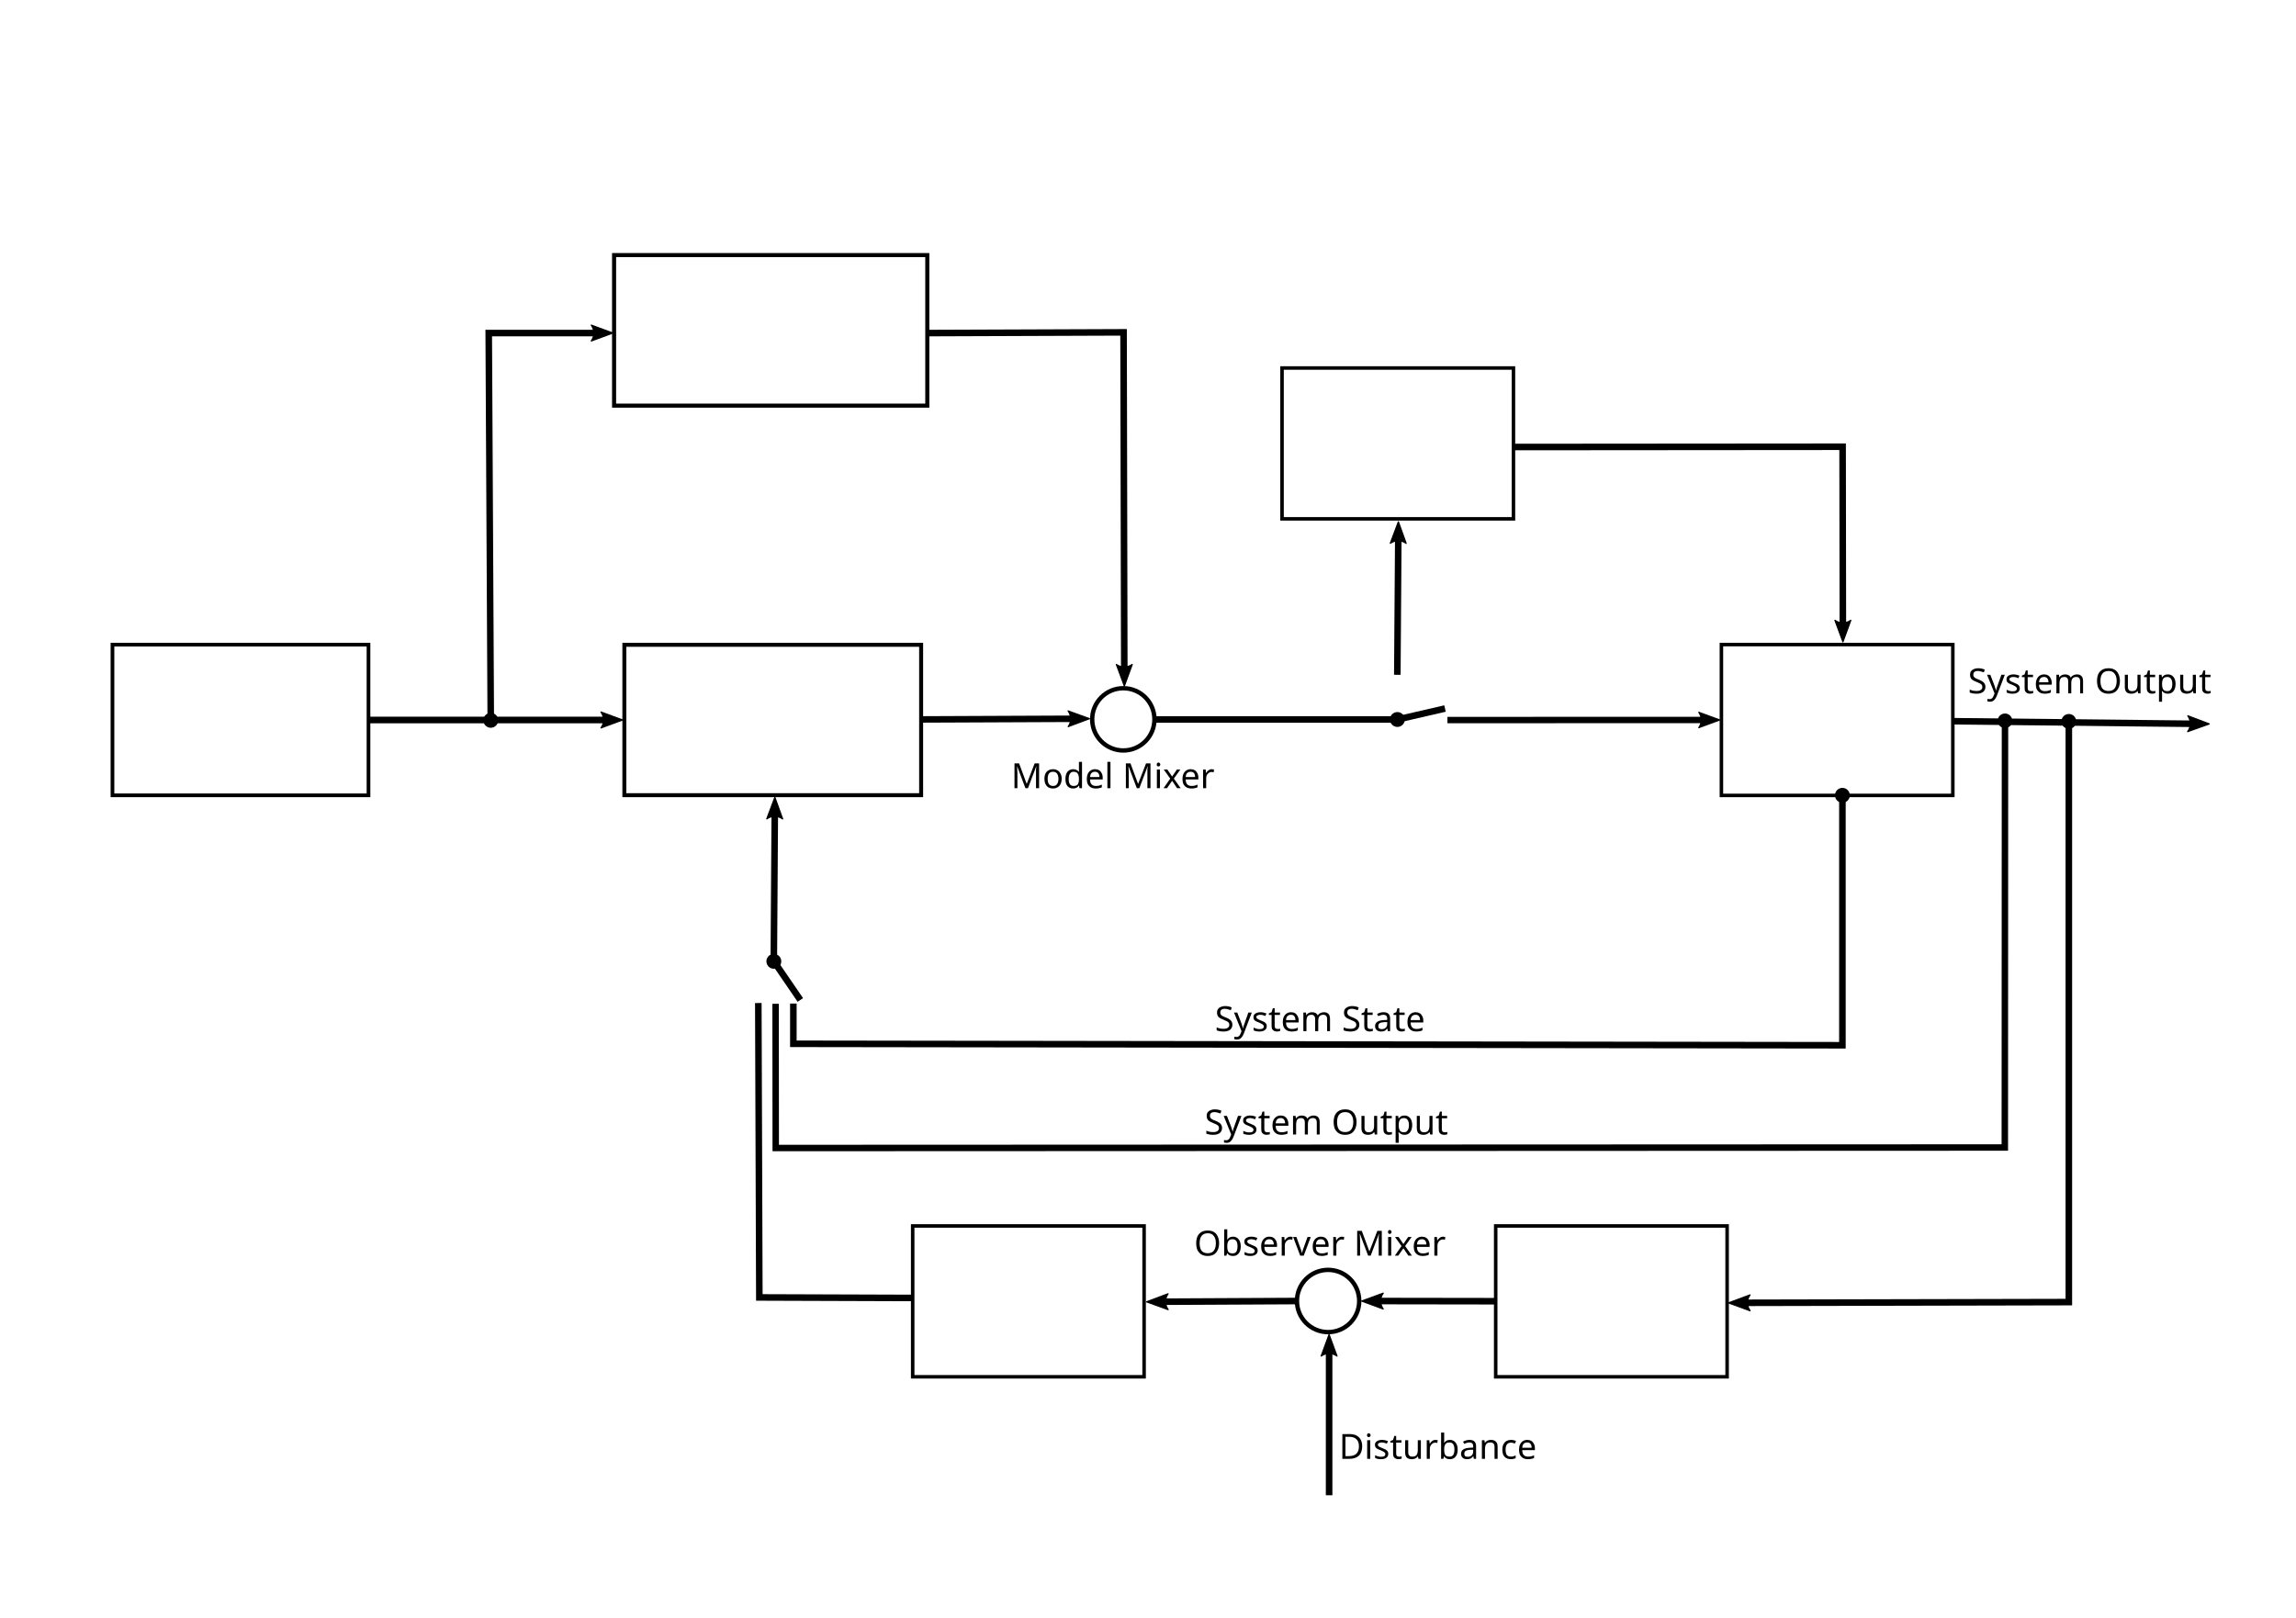
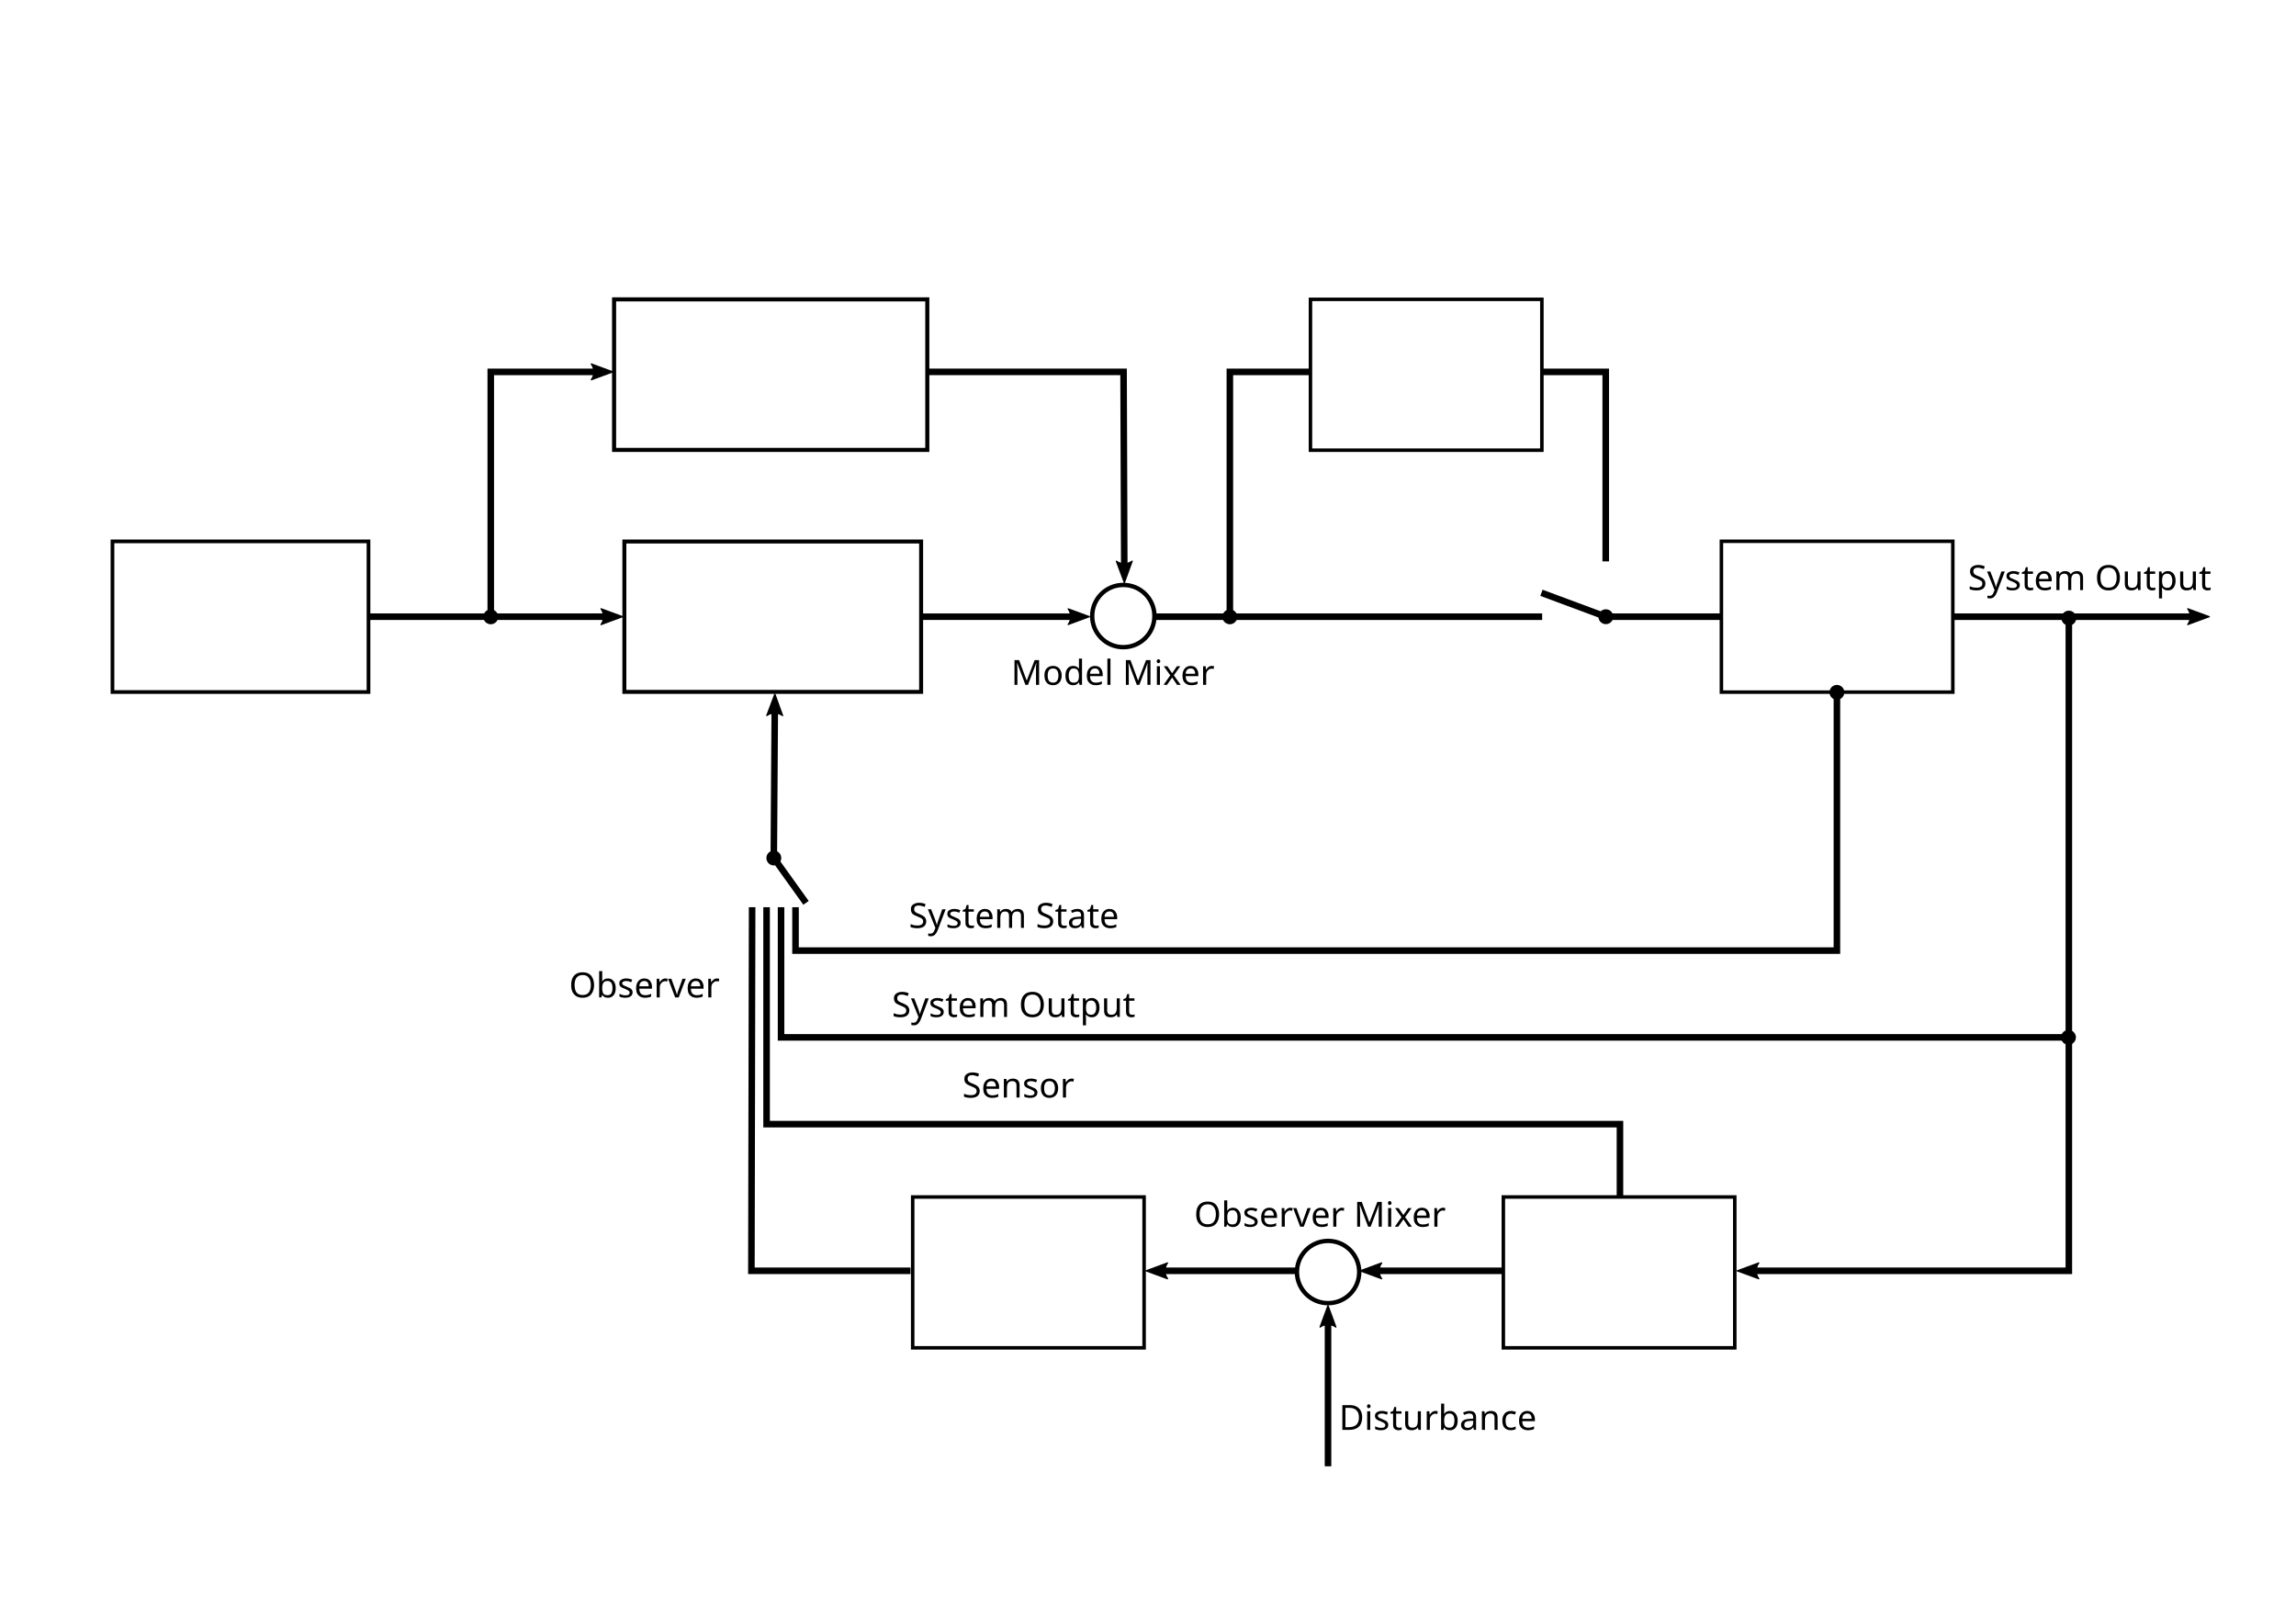
<svg xmlns="http://www.w3.org/2000/svg" width="210mm" height="148mm" viewBox="0 0 210 148" version="1.1" id="svg3707">
  <defs id="defs3701">
+     <marker orient="auto" refY="0.0" refX="0.0" id="marker5265" style="overflow:visible">
+       <path id="path5263" d="M -2.5,-1.0 C -2.5,1.76 -4.74,4.0 -7.5,4.0 C -10.26,4.0 -12.5,1.76 -12.5,-1.0 C -12.5,-3.76 -10.26,-6.0 -7.5,-6.0 C -4.74,-6.0 -2.5,-3.76 -2.5,-1.0 z " style="fill-rule:evenodd;stroke:#000000;stroke-width:1pt;stroke-opacity:1;fill:#000000;fill-opacity:1" transform="scale(0.2) translate(7.4, 1)" />
+     </marker>
+     <marker style="overflow:visible" id="marker4883" refX="0.0" refY="0.0" orient="auto">
+       <path transform="scale(0.2) translate(7.4, 1)" style="fill-rule:evenodd;stroke:#000000;stroke-width:1pt;stroke-opacity:1;fill:#000000;fill-opacity:1" d="M -2.5,-1.0 C -2.5,1.76 -4.74,4.0 -7.5,4.0 C -10.26,4.0 -12.5,1.76 -12.5,-1.0 C -12.5,-3.76 -10.26,-6.0 -7.5,-6.0 C -4.74,-6.0 -2.5,-3.76 -2.5,-1.0 z " id="path4881" />
+     </marker>
    <marker style="overflow:visible;" id="marker2389" refX="0.0" refY="0.0" orient="auto">
      <path transform="scale(0.3) rotate(180) translate(-2.3,0)" d="M 8.719,4.034 L -2.207,0.016 L 8.719,-4.002 C 6.973,-1.63 6.983,1.616 8.719,4.034 z " style="fill-rule:evenodd;stroke-width:0.625;stroke-linejoin:round;stroke:#000000;stroke-opacity:1;fill:#000000;fill-opacity:1" id="path2387" />
-     </marker>
-     <marker orient="auto" refY="0.0" refX="0.0" id="marker2227" style="overflow:visible;">
-       <path id="path2225" style="fill-rule:evenodd;stroke-width:0.625;stroke-linejoin:round;stroke:#000000;stroke-opacity:1;fill:#000000;fill-opacity:1" d="M 8.719,4.034 L -2.207,0.016 L 8.719,-4.002 C 6.973,-1.63 6.983,1.616 8.719,4.034 z " transform="scale(0.3) rotate(180) translate(-2.3,0)" />
    </marker>
    <marker orient="auto" refY="0.0" refX="0.0" id="marker1099" style="overflow:visible">
      <path id="path1097" d="M -2.5,-1.0 C -2.5,1.76 -4.74,4.0 -7.5,4.0 C -10.26,4.0 -12.5,1.76 -12.5,-1.0 C -12.5,-3.76 -10.26,-6.0 -7.5,-6.0 C -4.74,-6.0 -2.5,-3.76 -2.5,-1.0 z " style="fill-rule:evenodd;stroke:#000000;stroke-width:1pt;stroke-opacity:1;fill:#000000;fill-opacity:1" transform="scale(0.2) translate(7.4, 1)" />
    </marker>
    <marker style="overflow:visible;" id="marker5445" refX="0.0" refY="0.0" orient="auto">
      <path transform="scale(0.3) rotate(180) translate(-2.3,0)" d="M 8.719,4.034 L -2.207,0.016 L 8.719,-4.002 C 6.973,-1.63 6.983,1.616 8.719,4.034 z " style="fill-rule:evenodd;stroke-width:0.625;stroke-linejoin:round;stroke:#000000;stroke-opacity:1;fill:#000000;fill-opacity:1" id="path5443" />
    </marker>
    <marker style="overflow:visible" id="marker5297" refX="0.0" refY="0.0" orient="auto">
      <path transform="scale(0.2) translate(7.4, 1)" style="fill-rule:evenodd;stroke:#000000;stroke-width:1pt;stroke-opacity:1;fill:#000000;fill-opacity:1" d="M -2.5,-1.0 C -2.5,1.76 -4.74,4.0 -7.5,4.0 C -10.26,4.0 -12.5,1.76 -12.5,-1.0 C -12.5,-3.76 -10.26,-6.0 -7.5,-6.0 C -4.74,-6.0 -2.5,-3.76 -2.5,-1.0 z " id="path5295" />
    </marker>
    <marker style="overflow:visible" id="marker5015" refX="0.0" refY="0.0" orient="auto">
      <path transform="scale(0.2) translate(7.4, 1)" style="fill-rule:evenodd;stroke:#000000;stroke-width:1pt;stroke-opacity:1;fill:#000000;fill-opacity:1" d="M -2.5,-1.0 C -2.5,1.76 -4.74,4.0 -7.5,4.0 C -10.26,4.0 -12.5,1.76 -12.5,-1.0 C -12.5,-3.76 -10.26,-6.0 -7.5,-6.0 C -4.74,-6.0 -2.5,-3.76 -2.5,-1.0 z " id="path5013" />
    </marker>
    <marker orient="auto" refY="0.0" refX="0.0" id="marker4823" style="overflow:visible">
      <path id="path4821" d="M -2.5,-1.0 C -2.5,1.76 -4.74,4.0 -7.5,4.0 C -10.26,4.0 -12.5,1.76 -12.5,-1.0 C -12.5,-3.76 -10.26,-6.0 -7.5,-6.0 C -4.74,-6.0 -2.5,-3.76 -2.5,-1.0 z " style="fill-rule:evenodd;stroke:#000000;stroke-width:1pt;stroke-opacity:1;fill:#000000;fill-opacity:1" transform="scale(0.2) translate(7.4, 1)" />
    </marker>
    <marker style="overflow:visible;" id="marker4553" refX="0.0" refY="0.0" orient="auto">
      <path transform="scale(0.3) rotate(180) translate(-2.3,0)" d="M 8.719,4.034 L -2.207,0.016 L 8.719,-4.002 C 6.973,-1.63 6.983,1.616 8.719,4.034 z " style="fill-rule:evenodd;stroke-width:0.625;stroke-linejoin:round;stroke:#000000;stroke-opacity:1;fill:#000000;fill-opacity:1" id="path4551" />
    </marker>
    <marker style="overflow:visible;" id="marker4241" refX="0.0" refY="0.0" orient="auto">
      <path transform="scale(0.3) rotate(180) translate(-2.3,0)" d="M 8.719,4.034 L -2.207,0.016 L 8.719,-4.002 C 6.973,-1.63 6.983,1.616 8.719,4.034 z " style="fill-rule:evenodd;stroke-width:0.625;stroke-linejoin:round;stroke:#000000;stroke-opacity:1;fill:#000000;fill-opacity:1" id="path4239" />
    </marker>
    <marker style="overflow:visible;" id="marker4009" refX="0.0" refY="0.0" orient="auto">
      <path transform="scale(0.3) rotate(180) translate(-2.3,0)" d="M 8.719,4.034 L -2.207,0.016 L 8.719,-4.002 C 6.973,-1.63 6.983,1.616 8.719,4.034 z " style="fill-rule:evenodd;stroke-width:0.625;stroke-linejoin:round;stroke:#000000;stroke-opacity:1;fill:#000000;fill-opacity:1" id="path4007" />
    </marker>
    <marker style="overflow:visible" id="marker3250" refX="0.0" refY="0.0" orient="auto">
      <path transform="scale(0.2) translate(7.4, 1)" style="fill-rule:evenodd;stroke:#000000;stroke-width:1pt;stroke-opacity:1;fill:#000000;fill-opacity:1" d="M -2.5,-1.0 C -2.5,1.76 -4.74,4.0 -7.5,4.0 C -10.26,4.0 -12.5,1.76 -12.5,-1.0 C -12.5,-3.76 -10.26,-6.0 -7.5,-6.0 C -4.74,-6.0 -2.5,-3.76 -2.5,-1.0 z " id="path3248" />
    </marker>
    <marker orient="auto" refY="0.0" refX="0.0" id="marker2814" style="overflow:visible;">
      <path id="path2812" style="fill-rule:evenodd;stroke-width:0.625;stroke-linejoin:round;stroke:#000000;stroke-opacity:1;fill:#000000;fill-opacity:1" d="M 8.719,4.034 L -2.207,0.016 L 8.719,-4.002 C 6.973,-1.63 6.983,1.616 8.719,4.034 z " transform="scale(0.3) rotate(180) translate(-2.3,0)" />
    </marker>
    <marker orient="auto" refY="0.0" refX="0.0" id="marker2604" style="overflow:visible;">
      <path id="path2602" style="fill-rule:evenodd;stroke-width:0.625;stroke-linejoin:round;stroke:#000000;stroke-opacity:1;fill:#000000;fill-opacity:1" d="M 8.719,4.034 L -2.207,0.016 L 8.719,-4.002 C 6.973,-1.63 6.983,1.616 8.719,4.034 z " transform="scale(0.3) rotate(180) translate(-2.3,0)" />
    </marker>
    <marker orient="auto" refY="0.0" refX="0.0" id="marker2314" style="overflow:visible;">
      <path id="path2312" style="fill-rule:evenodd;stroke-width:0.625;stroke-linejoin:round;stroke:#000000;stroke-opacity:1;fill:#000000;fill-opacity:1" d="M 8.719,4.034 L -2.207,0.016 L 8.719,-4.002 C 6.973,-1.63 6.983,1.616 8.719,4.034 z " transform="scale(0.3) rotate(180) translate(-2.3,0)" />
    </marker>
    <marker orient="auto" refY="0.0" refX="0.0" id="marker2232" style="overflow:visible;">
      <path id="path2230" style="fill-rule:evenodd;stroke-width:0.625;stroke-linejoin:round;stroke:#000000;stroke-opacity:1;fill:#000000;fill-opacity:1" d="M 8.719,4.034 L -2.207,0.016 L 8.719,-4.002 C 6.973,-1.63 6.983,1.616 8.719,4.034 z " transform="scale(0.3) rotate(180) translate(-2.3,0)" />
    </marker>
    <marker orient="auto" refY="0.0" refX="0.0" id="DotS" style="overflow:visible">
      <path id="path985" d="M -2.5,-1.0 C -2.5,1.76 -4.74,4.0 -7.5,4.0 C -10.26,4.0 -12.5,1.76 -12.5,-1.0 C -12.5,-3.76 -10.26,-6.0 -7.5,-6.0 C -4.74,-6.0 -2.5,-3.76 -2.5,-1.0 z " style="fill-rule:evenodd;stroke:#000000;stroke-width:1pt;stroke-opacity:1;fill:#000000;fill-opacity:1" transform="scale(0.2) translate(7.4, 1)" />
    </marker>
    <marker orient="auto" refY="0.0" refX="0.0" id="DotM" style="overflow:visible">
      <path id="path982" d="M -2.5,-1.0 C -2.5,1.76 -4.74,4.0 -7.5,4.0 C -10.26,4.0 -12.5,1.76 -12.5,-1.0 C -12.5,-3.76 -10.26,-6.0 -7.5,-6.0 C -4.74,-6.0 -2.5,-3.76 -2.5,-1.0 z " style="fill-rule:evenodd;stroke:#000000;stroke-width:1pt;stroke-opacity:1;fill:#000000;fill-opacity:1" transform="scale(0.4) translate(7.4, 1)" />
    </marker>
    <marker style="overflow:visible;" id="marker1504" refX="0.0" refY="0.0" orient="auto">
      <path transform="scale(0.3) rotate(180) translate(-2.3,0)" d="M 8.719,4.034 L -2.207,0.016 L 8.719,-4.002 C 6.973,-1.63 6.983,1.616 8.719,4.034 z " style="fill-rule:evenodd;stroke-width:0.625;stroke-linejoin:round;stroke:#000000;stroke-opacity:1;fill:#000000;fill-opacity:1" id="path1502" />
    </marker>
-     <marker orient="auto" refY="0.0" refX="0.0" id="marker5710" style="overflow:visible;">
-       <path id="path5708" style="fill-rule:evenodd;stroke-width:0.625;stroke-linejoin:round;stroke:#000000;stroke-opacity:1;fill:#000000;fill-opacity:1" d="M 8.719,4.034 L -2.207,0.016 L 8.719,-4.002 C 6.973,-1.63 6.983,1.616 8.719,4.034 z " transform="scale(0.3) rotate(180) translate(-2.3,0)" />
-     </marker>
    <marker orient="auto" refY="0.0" refX="0.0" id="marker5644" style="overflow:visible;">
      <path id="path5642" style="fill-rule:evenodd;stroke-width:0.625;stroke-linejoin:round;stroke:#000000;stroke-opacity:1;fill:#000000;fill-opacity:1" d="M 8.719,4.034 L -2.207,0.016 L 8.719,-4.002 C 6.973,-1.63 6.983,1.616 8.719,4.034 z " transform="scale(0.3) rotate(180) translate(-2.3,0)" />
    </marker>
    <marker orient="auto" refY="0.0" refX="0.0" id="Arrow2Send" style="overflow:visible;">
      <path id="path4867" style="fill-rule:evenodd;stroke-width:0.625;stroke-linejoin:round;stroke:#000000;stroke-opacity:1;fill:#000000;fill-opacity:1" d="M 8.719,4.034 L -2.207,0.016 L 8.719,-4.002 C 6.973,-1.63 6.983,1.616 8.719,4.034 z " transform="scale(0.3) rotate(180) translate(-2.3,0)" />
    </marker>
    <marker orient="auto" refY="0.0" refX="0.0" id="Arrow1Send" style="overflow:visible;">
      <path id="path4849" d="M 0.0,0.0 L 5.0,-5.0 L -12.5,0.0 L 5.0,5.0 L 0.0,0.0 z " style="fill-rule:evenodd;stroke:#000000;stroke-width:1pt;stroke-opacity:1;fill:#000000;fill-opacity:1" transform="scale(0.2) rotate(180) translate(6,0)" />
    </marker>
    <marker orient="auto" refY="0.0" refX="0.0" id="Arrow2Mend" style="overflow:visible;">
      <path id="path4861" style="fill-rule:evenodd;stroke-width:0.625;stroke-linejoin:round;stroke:#000000;stroke-opacity:1;fill:#000000;fill-opacity:1" d="M 8.719,4.034 L -2.207,0.016 L 8.719,-4.002 C 6.973,-1.63 6.983,1.616 8.719,4.034 z " transform="scale(0.6) rotate(180) translate(0,0)" />
    </marker>
    <marker orient="auto" refY="0.0" refX="0.0" id="Arrow2Lend" style="overflow:visible;">
      <path id="path4855" style="fill-rule:evenodd;stroke-width:0.625;stroke-linejoin:round;stroke:#000000;stroke-opacity:1;fill:#000000;fill-opacity:1" d="M 8.719,4.034 L -2.207,0.016 L 8.719,-4.002 C 6.973,-1.63 6.983,1.616 8.719,4.034 z " transform="scale(1.1) rotate(180) translate(1,0)" />
    </marker>
  </defs>
  <g id="layer1" transform="translate(0,-149)">
    <flowRoot transform="matrix(0.2645833,0,0,0.2645833,0,149)" style="font-style:normal;font-weight:normal;font-size:40px;line-height:1.25;font-family:sans-serif;letter-spacing:0px;word-spacing:0px;fill:#000000;fill-opacity:1;stroke:none" id="flowRoot4543" xml:space="preserve">
      <flowRegion id="flowRegion4545">
        <rect y="99.37" x="231.429" height="47.857" width="8.571" id="rect4547" />
      </flowRegion>
      <flowPara id="flowPara4549">Fee</flowPara>
    </flowRoot>
    <flowRoot transform="matrix(0.2645833,0,0,0.2645833,0,149)" style="font-style:normal;font-weight:normal;font-size:16px;line-height:1.25;font-family:sans-serif;letter-spacing:0px;word-spacing:0px;fill:#000000;fill-opacity:1;stroke:#000000;stroke-opacity:1" id="flowRoot4591" xml:space="preserve">
      <flowRegion style="stroke:#000000;stroke-opacity:1" id="flowRegion4593">
        <rect style="stroke:#000000;stroke-opacity:1" y="84.37" x="38.571" height="65.714" width="110.714" id="rect4595" />
      </flowRegion>
      <flowPara id="flowPara4597" />
    </flowRoot>
-     <g id="g4741" transform="translate(-4.678846,-6.21205)">
+     <g id="g4741" transform="translate(-4.678846,-15.66145)">
      <rect style="fill:none;stroke:#000000;stroke-width:0.337;stroke-miterlimit:4;stroke-dasharray:none;stroke-opacity:1" y="214.183" x="14.966" height="13.782" width="23.417" id="rect3709" />
      <flowRoot xml:space="preserve" id="flowRoot4617" style="font-style:normal;font-weight:normal;font-size:16px;line-height:1.25;font-family:sans-serif;text-align:center;letter-spacing:0px;word-spacing:0px;text-anchor:middle;fill:#000000;fill-opacity:1;stroke:none" transform="matrix(0.2645833,0,0,0.2645833,5.480655,154.4585)">
        <flowRegion id="flowRegion4619" style="text-align:center;text-anchor:middle">
          <rect id="rect4621" width="88.505" height="52.09" x="35.851" y="242.076" style="text-align:center;text-anchor:middle" />
        </flowRegion>
        <flowPara id="flowPara4625">Trajectory</flowPara>
      </flowRoot>
    </g>
-     <g id="g4748" transform="translate(-4.678846,-6.21205)">
+     <g id="g4748" transform="translate(-4.678846,-15.66145)">
      <rect id="rect4520" width="27.144" height="13.756" x="61.785" y="214.196" style="fill:none;stroke:#000000;stroke-width:0.363;stroke-miterlimit:4;stroke-dasharray:none;stroke-opacity:1" />
      <flowRoot xml:space="preserve" id="flowRoot4636" style="font-style:normal;font-weight:normal;font-size:16px;line-height:1.25;font-family:sans-serif;text-align:center;letter-spacing:0px;word-spacing:0px;text-anchor:middle;fill:#000000;fill-opacity:1;stroke:none" transform="matrix(0.2645833,0,0,0.2645833,5.480655,154.9761)">
        <flowRegion id="flowRegion4638" style="text-align:center;text-anchor:middle">
          <rect id="rect4640" width="102.59" height="52.065" x="212.803" y="242.088" style="text-align:center;text-anchor:middle" />
        </flowRegion>
        <flowPara id="flowPara4642">Controller</flowPara>
      </flowRoot>
    </g>
-     <g id="g4824" transform="translate(0.8018086,-5.078121)">
+     <g id="g4824" transform="translate(0.8018086,-1.027711)">
      <rect id="rect4524" width="28.647" height="13.77" x="55.365" y="177.413" style="fill:none;stroke:#000000;stroke-width:0.373;stroke-miterlimit:4;stroke-dasharray:none;stroke-opacity:1" />
      <flowRoot xml:space="preserve" id="flowRoot4651" style="font-style:normal;font-weight:normal;font-size:16px;line-height:1.25;font-family:sans-serif;text-align:center;letter-spacing:0px;word-spacing:0px;text-anchor:middle;fill:#000000;fill-opacity:1;stroke:none" transform="matrix(0.2645833,0,0,0.2645833,0,153.7818)">
        <flowRegion id="flowRegion4653" style="text-align:center;text-anchor:middle">
          <rect id="rect4655" width="108.272" height="52.045" x="209.254" y="107.386" style="text-align:center;text-anchor:middle" />
        </flowRegion>
        <flowPara id="flowPara4657">Feedforward</flowPara>
      </flowRoot>
    </g>
-     <g id="g4755" transform="translate(-8.978373,-31.51193)">
+     <g id="g4755" transform="translate(-6.378373,-37.79233)">
      <rect style="fill:none;stroke:#000000;stroke-width:0.321;stroke-miterlimit:4;stroke-dasharray:none;stroke-opacity:1" y="214.175" x="126.238" height="13.799" width="21.166" id="rect4522" />
      <flowRoot xml:space="preserve" id="flowRoot4674" style="font-style:normal;font-weight:normal;font-size:16px;line-height:1.25;font-family:sans-serif;text-align:center;letter-spacing:0px;word-spacing:0px;text-anchor:middle;fill:#000000;fill-opacity:1;stroke:none" transform="matrix(0.2645833,0,0,0.2645833,5.480655,154.9874)">
        <flowRegion id="flowRegion4676" style="text-align:center;text-anchor:middle">
          <rect id="rect4678" width="79.996" height="52.152" x="456.405" y="242.045" style="text-align:center;text-anchor:middle" />
        </flowRegion>
        <flowPara id="flowPara4680">Limiter</flowPara>
      </flowRoot>
    </g>
-     <g id="g4762" transform="translate(-4.678846,-6.21205)">
+     <g id="g4762" transform="translate(-4.678846,-15.66145)">
      <rect id="rect4526" width="21.166" height="13.799" x="162.125" y="214.175" style="fill:none;stroke:#000000;stroke-width:0.321;stroke-miterlimit:4;stroke-dasharray:none;stroke-opacity:1" />
      <flowRoot xml:space="preserve" id="flowRoot4682" style="font-style:normal;font-weight:normal;font-size:16px;line-height:1.25;font-family:sans-serif;text-align:center;letter-spacing:0px;word-spacing:0px;text-anchor:middle;fill:#000000;fill-opacity:1;stroke:none" transform="matrix(0.2645833,0,0,0.2645833,5.480655,154.9874)">
        <flowRegion id="flowRegion4684" style="text-align:center;text-anchor:middle">
          <rect id="rect4686" width="79.996" height="52.152" x="592.041" y="242.045" style="text-align:center;text-anchor:middle" />
        </flowRegion>
        <flowPara id="flowPara4688">Model</flowPara>
      </flowRoot>
    </g>
-     <g id="g4718" transform="translate(7.038416,0.969498)">
+     <g id="g4718" transform="translate(7.038416,-1.679667)">
      <rect id="rect4530" width="21.166" height="13.799" x="76.439" y="260.175" style="fill:none;stroke:#000000;stroke-width:0.321;stroke-miterlimit:4;stroke-dasharray:none;stroke-opacity:1" />
      <flowRoot xml:space="preserve" id="flowRoot4690" style="font-style:normal;font-weight:normal;font-size:16px;line-height:1.25;font-family:sans-serif;text-align:center;letter-spacing:0px;word-spacing:0px;text-anchor:middle;fill:#000000;fill-opacity:1;stroke:none" transform="matrix(0.2645833,0,0,0.2645833,5.480655,154.2877)">
        <flowRegion id="flowRegion4692" style="text-align:center;text-anchor:middle">
          <rect id="rect4694" width="79.997" height="52.152" x="268.189" y="415.903" style="text-align:center;text-anchor:middle" />
        </flowRegion>
        <flowPara id="flowPara4696">Observer</flowPara>
      </flowRoot>
    </g>
-     <g id="g4711" transform="translate(7.038416,0.969498)">
+     <g id="g4711" transform="translate(7.738824,-1.679667)">
      <rect style="fill:none;stroke:#000000;stroke-width:0.321;stroke-miterlimit:4;stroke-dasharray:none;stroke-opacity:1" y="260.175" x="129.763" height="13.799" width="21.166" id="rect4528" />
      <flowRoot xml:space="preserve" id="flowRoot4698" style="font-style:normal;font-weight:normal;font-size:16px;line-height:1.25;font-family:sans-serif;text-align:center;letter-spacing:0px;word-spacing:0px;text-anchor:middle;fill:#000000;fill-opacity:1;stroke:none" transform="matrix(0.2645833,0,0,0.2645833,5.480655,154.2877)">
        <flowRegion id="flowRegion4700" style="text-align:center;text-anchor:middle">
          <rect id="rect4702" width="79.996" height="52.152" x="469.727" y="415.903" style="text-align:center;text-anchor:middle" />
        </flowRegion>
        <flowPara id="flowPara4704">Sensor</flowPara>
      </flowRoot>
    </g>
-     <path style="fill:none;fill-rule:evenodd;stroke:#000000;stroke-width:0.601;stroke-linecap:butt;stroke-linejoin:miter;stroke-miterlimit:0;stroke-dasharray:none;stroke-opacity:1;marker-end:url(#Arrow2Send)" d="m 33.732,214.862 22.396,9e-5" id="path5364" />
-     <path style="fill:none;fill-rule:evenodd;stroke:#000000;stroke-width:0.6;stroke-linecap:butt;stroke-linejoin:miter;stroke-miterlimit:4;stroke-dasharray:none;stroke-opacity:1;marker-end:url(#marker5644)" d="m 178.612,214.975 22.642,0.241" id="path5640" />
-     <path style="fill:none;fill-rule:evenodd;stroke:#000000;stroke-width:0.583;stroke-linecap:butt;stroke-linejoin:miter;stroke-miterlimit:4;stroke-dasharray:none;stroke-opacity:1;marker-end:url(#marker5710)" d="m 132.387,214.866 24.115,-0.004" id="path5706" />
-     <path style="fill:none;stroke:#000000;stroke-width:0.6;stroke-linecap:butt;stroke-linejoin:miter;stroke-miterlimit:4;stroke-dasharray:none;stroke-opacity:1;marker-start:url(#DotS);marker-end:url(#marker1504)" d="M 44.887,214.881 44.701,179.468 h 10.537" id="path1494" />
-     <circle style="fill:none;fill-opacity:1;stroke:#000000;stroke-width:0.4;stroke-linecap:round;stroke-linejoin:bevel;stroke-miterlimit:4;stroke-dasharray:none;stroke-opacity:1;paint-order:stroke markers fill" id="path2214" cx="102.742" cy="214.803" r="2.847" />
-     <path style="display:inline;fill:none;fill-rule:evenodd;stroke:#000000;stroke-width:0.594;stroke-linecap:butt;stroke-linejoin:miter;stroke-miterlimit:4;stroke-dasharray:none;stroke-opacity:1;marker-end:url(#marker2314)" d="m 84.271,214.81 14.572,-0.062" id="path2220" />
-     <path style="fill:none;stroke:#000000;stroke-width:0.6;stroke-linecap:butt;stroke-linejoin:miter;stroke-miterlimit:4;stroke-dasharray:none;stroke-opacity:1;marker-end:url(#marker2604)" d="m 84.791,179.468 17.974,-0.067 0.067,31.538" id="path2592" />
-     <path style="fill:none;stroke:#000000;stroke-width:0.6;stroke-linecap:butt;stroke-linejoin:miter;stroke-miterlimit:4;stroke-dasharray:none;stroke-opacity:1;marker-mid:url(#marker3250);marker-end:url(#marker2814)" d="m 73.202,240.472 -2.427,-3.545 0.094,-14.174" id="path2804" />
-     <path style="fill:none;stroke:#000000;stroke-width:0.6;stroke-linecap:butt;stroke-linejoin:miter;stroke-miterlimit:4;stroke-dasharray:none;stroke-opacity:1" d="m 83.39,267.731 -13.938,-0.047 -0.094,-26.931" id="path3972" />
-     <circle style="fill:none;fill-opacity:1;stroke:#000000;stroke-width:0.4;stroke-linecap:round;stroke-linejoin:bevel;stroke-miterlimit:4;stroke-dasharray:none;stroke-opacity:1;paint-order:stroke markers fill" id="path2214-8" cx="121.471" cy="268.009" r="2.847" />
-     <path style="fill:none;fill-rule:evenodd;stroke:#000000;stroke-width:0.6;stroke-linecap:butt;stroke-linejoin:miter;stroke-miterlimit:4;stroke-dasharray:none;stroke-opacity:1;marker-end:url(#marker4241)" d="m 136.801,268.03 -11.444,-0.017" id="path3997" />
-     <path style="fill:none;fill-rule:evenodd;stroke:#000000;stroke-width:0.6;stroke-linecap:butt;stroke-linejoin:miter;stroke-miterlimit:4;stroke-dasharray:none;stroke-opacity:1;marker-end:url(#marker4009)" d="m 118.624,268.013 -12.941,0.065" id="path3999" />
-     <path style="fill:none;stroke:#000000;stroke-width:0.6;stroke-linecap:butt;stroke-linejoin:miter;stroke-miterlimit:4;stroke-dasharray:none;stroke-opacity:1;marker-end:url(#marker4553)" d="M 121.565,285.78 V 271.889" id="path4543" />
-     <path style="fill:none;stroke:#000000;stroke-width:0.6;stroke-linecap:butt;stroke-linejoin:miter;stroke-miterlimit:4;stroke-dasharray:none;stroke-opacity:1;marker-start:url(#marker4823)" d="m 168.513,221.764 v 22.852 l -95.95,-0.134 v -3.679" id="path4813" />
-     <path style="fill:none;stroke:#000000;stroke-width:0.589;stroke-linecap:butt;stroke-linejoin:miter;stroke-miterlimit:4;stroke-dasharray:none;stroke-opacity:1;marker-start:url(#marker5015)" d="m 183.383,214.948 -0.016,39.021 -112.416,0.046 -0.012,-13.191" id="path4945" />
-     <path style="fill:none;stroke:#000000;stroke-width:0.6;stroke-linecap:butt;stroke-linejoin:miter;stroke-miterlimit:4;stroke-dasharray:none;stroke-opacity:1;marker-start:url(#marker5297);marker-end:url(#marker5445)" d="m 189.223,215.004 1e-5,53.106 -30.314,0.067" id="path5149" />
-     <text xml:space="preserve" style="font-style:normal;font-weight:normal;font-size:3.175px;line-height:1.25;font-family:sans-serif;letter-spacing:0px;word-spacing:0px;fill:#000000;fill-opacity:1;stroke:none;stroke-width:0.265" x="92.475" y="221.095" id="text5857">
-       <tspan x="92.475" y="221.095" style="font-size:3.175px;stroke-width:0.265" id="tspan5859">Model Mixer</tspan>
+     <path style="fill:none;fill-rule:evenodd;stroke:#000000;stroke-width:0.601;stroke-linecap:butt;stroke-linejoin:miter;stroke-miterlimit:0;stroke-dasharray:none;stroke-opacity:1;marker-end:url(#Arrow2Send)" d="M 33.732,205.413 H 56.128" id="path5364" />
+     <path style="fill:none;fill-rule:evenodd;stroke:#000000;stroke-width:0.6;stroke-linecap:butt;stroke-linejoin:miter;stroke-miterlimit:4;stroke-dasharray:none;stroke-opacity:1;marker-end:url(#marker5644)" d="m 178.612,205.413 h 22.642" id="path5640" />
+     <path style="fill:none;stroke:#000000;stroke-width:0.6;stroke-linecap:butt;stroke-linejoin:miter;stroke-miterlimit:4;stroke-dasharray:none;stroke-opacity:1;marker-start:url(#DotS);marker-end:url(#marker1504)" d="M 44.887,205.413 V 183.019 H 55.238" id="path1494" />
+     <circle style="fill:none;fill-opacity:1;stroke:#000000;stroke-width:0.4;stroke-linecap:round;stroke-linejoin:bevel;stroke-miterlimit:4;stroke-dasharray:none;stroke-opacity:1;paint-order:stroke markers fill" id="path2214" cx="102.742" cy="205.354" r="2.847" />
+     <path style="display:inline;fill:none;fill-rule:evenodd;stroke:#000000;stroke-width:0.594;stroke-linecap:butt;stroke-linejoin:miter;stroke-miterlimit:4;stroke-dasharray:none;stroke-opacity:1;marker-end:url(#marker2314)" d="M 84.271,205.413 H 98.843" id="path2220" />
+     <path style="fill:none;stroke:#000000;stroke-width:0.6;stroke-linecap:butt;stroke-linejoin:miter;stroke-miterlimit:4;stroke-dasharray:none;stroke-opacity:1;marker-end:url(#marker2604)" d="m 84.791,183.019 17.974,-4e-4 0.067,18.471" id="path2592" />
+     <path style="fill:none;stroke:#000000;stroke-width:0.6;stroke-linecap:butt;stroke-linejoin:miter;stroke-miterlimit:4;stroke-dasharray:none;stroke-opacity:1;marker-mid:url(#marker3250);marker-end:url(#marker2814)" d="m 73.721,231.589 -2.947,-4.112 0.094,-14.174" id="path2804" />
+     <path style="fill:none;stroke:#000000;stroke-width:0.6;stroke-linecap:butt;stroke-linejoin:miter;stroke-miterlimit:4;stroke-dasharray:none;stroke-opacity:1" d="m 83.277,265.248 -14.552,4e-4 0.067,-33.26" id="path3972" />
+     <circle style="fill:none;fill-opacity:1;stroke:#000000;stroke-width:0.4;stroke-linecap:round;stroke-linejoin:bevel;stroke-miterlimit:4;stroke-dasharray:none;stroke-opacity:1;paint-order:stroke markers fill" id="path2214-8" cx="121.471" cy="265.36" r="2.847" />
+     <path style="fill:none;fill-rule:evenodd;stroke:#000000;stroke-width:0.6;stroke-linecap:butt;stroke-linejoin:miter;stroke-miterlimit:4;stroke-dasharray:none;stroke-opacity:1;marker-end:url(#marker4241)" d="M 137.501,265.248 H 125.217" id="path3997" />
+     <path style="fill:none;fill-rule:evenodd;stroke:#000000;stroke-width:0.6;stroke-linecap:butt;stroke-linejoin:miter;stroke-miterlimit:4;stroke-dasharray:none;stroke-opacity:1;marker-end:url(#marker4009)" d="M 118.667,265.248 H 105.633" id="path3999" />
+     <path style="fill:none;stroke:#000000;stroke-width:0.6;stroke-linecap:butt;stroke-linejoin:miter;stroke-miterlimit:4;stroke-dasharray:none;stroke-opacity:1;marker-end:url(#marker4553)" d="M 121.465,283.131 V 269.24" id="path4543" />
+     <path style="fill:none;stroke:#000000;stroke-width:0.6;stroke-linecap:butt;stroke-linejoin:miter;stroke-miterlimit:4;stroke-dasharray:none;stroke-opacity:1;marker-start:url(#marker4823)" d="m 168.01,212.344 v 23.613 H 72.76 v -3.969" id="path4813" />
+     <path style="fill:none;stroke:#000000;stroke-width:0.6;stroke-linecap:butt;stroke-linejoin:miter;stroke-miterlimit:4;stroke-dasharray:none;stroke-opacity:1;marker-start:url(#marker5015)" d="M 189.177,243.894 H 71.438 V 231.988" id="path4945" />
+     <path style="fill:none;stroke:#000000;stroke-width:0.6;stroke-linecap:butt;stroke-linejoin:miter;stroke-miterlimit:4;stroke-dasharray:none;stroke-opacity:1;marker-start:url(#marker5297);marker-end:url(#marker5445)" d="M 189.223,205.554 V 265.248 H 159.709" id="path5149" />
+     <text xml:space="preserve" style="font-style:normal;font-weight:normal;font-size:3.175px;line-height:1.25;font-family:sans-serif;letter-spacing:0px;word-spacing:0px;fill:#000000;fill-opacity:1;stroke:none;stroke-width:0.265" x="92.475" y="211.646" id="text5857">
+       <tspan x="92.475" y="211.646" style="font-size:3.175px;stroke-width:0.265" id="tspan5859">Model Mixer</tspan>
    </text>
-     <text xml:space="preserve" style="font-style:normal;font-weight:normal;font-size:3.175px;line-height:1.25;font-family:sans-serif;letter-spacing:0px;word-spacing:0px;fill:#000000;fill-opacity:1;stroke:none;stroke-width:0.265" x="109.222" y="263.859" id="text5865">
-       <tspan id="tspan5863" x="109.222" y="263.859" style="font-size:3.175px;stroke-width:0.265">Observer Mixer</tspan>
+     <text xml:space="preserve" style="font-style:normal;font-weight:normal;font-size:3.175px;line-height:1.25;font-family:sans-serif;letter-spacing:0px;word-spacing:0px;fill:#000000;fill-opacity:1;stroke:none;stroke-width:0.265" x="109.222" y="261.209" id="text5865">
+       <tspan id="tspan5863" x="109.222" y="261.209" style="font-size:3.175px;stroke-width:0.265">Observer Mixer</tspan>
    </text>
-     <text xml:space="preserve" style="font-style:normal;font-weight:normal;font-size:3.175px;line-height:1.25;font-family:sans-serif;letter-spacing:0px;word-spacing:0px;fill:#000000;fill-opacity:1;stroke:none;stroke-width:0.265;" x="122.464" y="282.448" id="text6151">
-       <tspan id="tspan6149" x="122.464" y="282.448" style="font-size:3.175px;stroke-width:0.265;">Disturbance</tspan>
+     <text xml:space="preserve" style="font-style:normal;font-weight:normal;font-size:3.175px;line-height:1.25;font-family:sans-serif;letter-spacing:0px;word-spacing:0px;fill:#000000;fill-opacity:1;stroke:none;stroke-width:0.265" x="122.464" y="279.799" id="text6151">
+       <tspan id="tspan6149" x="122.464" y="279.799" style="font-size:3.175px;stroke-width:0.265">Disturbance</tspan>
    </text>
-     <text xml:space="preserve" style="font-style:normal;font-weight:normal;font-size:3.175px;line-height:1.25;font-family:sans-serif;letter-spacing:0px;word-spacing:0px;fill:#000000;fill-opacity:1;stroke:none;stroke-width:0.265;" x="111.125" y="243.327" id="text6155">
-       <tspan id="tspan6153" x="111.125" y="243.327" style="font-size:3.175px;stroke-width:0.265;">System State</tspan>
+     <text xml:space="preserve" style="font-style:normal;font-weight:normal;font-size:3.175px;line-height:1.25;font-family:sans-serif;letter-spacing:0px;word-spacing:0px;fill:#000000;fill-opacity:1;stroke:none;stroke-width:0.265" x="83.125" y="233.878" id="text6155">
+       <tspan id="tspan6153" x="83.125" y="233.878" style="font-size:3.175px;stroke-width:0.265">System State</tspan>
    </text>
-     <text xml:space="preserve" style="font-style:normal;font-weight:normal;font-size:3.175px;line-height:1.25;font-family:sans-serif;letter-spacing:0px;word-spacing:0px;fill:#000000;fill-opacity:1;stroke:none;stroke-width:0.265;" x="110.18" y="252.777" id="text6159">
-       <tspan id="tspan6157" x="110.18" y="252.777" style="font-size:3.175px;stroke-width:0.265;">System Output</tspan>
+     <text xml:space="preserve" style="font-style:normal;font-weight:normal;font-size:3.175px;line-height:1.25;font-family:sans-serif;letter-spacing:0px;word-spacing:0px;fill:#000000;fill-opacity:1;stroke:none;stroke-width:0.265" x="81.58" y="242.027" id="text6159">
+       <tspan id="tspan6157" x="81.58" y="242.027" style="font-size:3.175px;stroke-width:0.265">System Output</tspan>
    </text>
-     <text xml:space="preserve" style="font-style:normal;font-weight:normal;font-size:3.175px;line-height:1.25;font-family:sans-serif;letter-spacing:0px;word-spacing:0px;fill:#000000;fill-opacity:1;stroke:none;stroke-width:0.265" x="179.999" y="212.425" id="text6159-7">
-       <tspan id="tspan6157-0" x="179.999" y="212.425" style="font-size:3.175px;stroke-width:0.265">System Output</tspan>
+     <text xml:space="preserve" style="font-style:normal;font-weight:normal;font-size:3.175px;line-height:1.25;font-family:sans-serif;letter-spacing:0px;word-spacing:0px;fill:#000000;fill-opacity:1;stroke:none;stroke-width:0.265" x="179.999" y="202.976" id="text6159-7">
+       <tspan id="tspan6157-0" x="179.999" y="202.976" style="font-size:3.175px;stroke-width:0.265">System Output</tspan>
    </text>
-     <path style="fill:none;stroke:#000000;stroke-width:0.6;stroke-linecap:butt;stroke-linejoin:miter;stroke-opacity:1;marker-mid:url(#marker1099);stroke-miterlimit:4;stroke-dasharray:none" d="m 105.705,214.815 h 22.117 l 4.343,-1.002" id="path1089" />
-     <path style="fill:none;stroke:#000000;stroke-width:0.6;stroke-linecap:butt;stroke-linejoin:miter;stroke-opacity:1;stroke-miterlimit:4;stroke-dasharray:none;marker-end:url(#marker2227)" d="m 127.803,210.727 0.095,-13.182" id="path2217" />
-     <path style="fill:none;stroke:#000000;stroke-width:0.6;stroke-linecap:butt;stroke-linejoin:miter;stroke-miterlimit:4;stroke-dasharray:none;stroke-opacity:1;marker-end:url(#marker2389)" d="m 138.387,189.891 30.144,-0.024 0.024,17.033" id="path2379" />
+     <path style="fill:none;stroke:#000000;stroke-width:0.6;stroke-linecap:butt;stroke-linejoin:miter;stroke-miterlimit:4;stroke-dasharray:none;stroke-opacity:1" d="m 70.115,231.988 10e-7,19.844 h 78.052 v 6.615" id="path2149" />
+     <text xml:space="preserve" style="font-style:normal;font-weight:normal;font-size:3.175px;line-height:1.25;font-family:sans-serif;letter-spacing:0px;word-spacing:0px;fill:#000000;fill-opacity:1;stroke:none;stroke-width:0.265" x="88.016" y="249.398" id="text6159-4">
+       <tspan id="tspan6157-1" x="88.016" y="249.398" style="font-size:3.175px;stroke-width:0.265">Sensor</tspan>
+     </text>
+     <path style="fill:none;stroke:#000000;stroke-width:0.6;stroke-linecap:butt;stroke-linejoin:miter;stroke-miterlimit:4;stroke-dasharray:none;stroke-opacity:1" d="m 105.705,205.413 h 35.346" id="path4423" />
+     <path style="fill:none;stroke:#000000;stroke-width:0.6;stroke-linecap:butt;stroke-linejoin:miter;stroke-miterlimit:4;stroke-dasharray:none;stroke-opacity:1;marker-mid:url(#marker5265)" d="M 157.555,205.413 H 146.865 l -5.88,-2.186" id="path4615" />
+     <path style="fill:none;stroke:#000000;stroke-width:0.6;stroke-linecap:butt;stroke-linejoin:miter;stroke-miterlimit:4;stroke-dasharray:none;stroke-opacity:1" d="m 141.113,183.019 h 5.752 v 17.335" id="path4619" />
+     <path style="fill:none;stroke:#000000;stroke-width:0.6;stroke-linecap:butt;stroke-linejoin:miter;stroke-miterlimit:4;stroke-dasharray:none;stroke-opacity:1;marker-start:url(#marker4883)" d="m 112.487,205.413 v -22.394 h 7.35" id="path4633" />
+     <text xml:space="preserve" style="font-style:normal;font-weight:normal;font-size:3.175px;line-height:1.25;font-family:sans-serif;letter-spacing:0px;word-spacing:0px;fill:#000000;fill-opacity:1;stroke:none;stroke-width:0.265" x="52.055" y="240.237" id="text6159-3">
+       <tspan id="tspan6157-2" x="52.055" y="240.237" style="font-size:3.175px;stroke-width:0.265">Observer</tspan>
+     </text>
  </g>
</svg>
